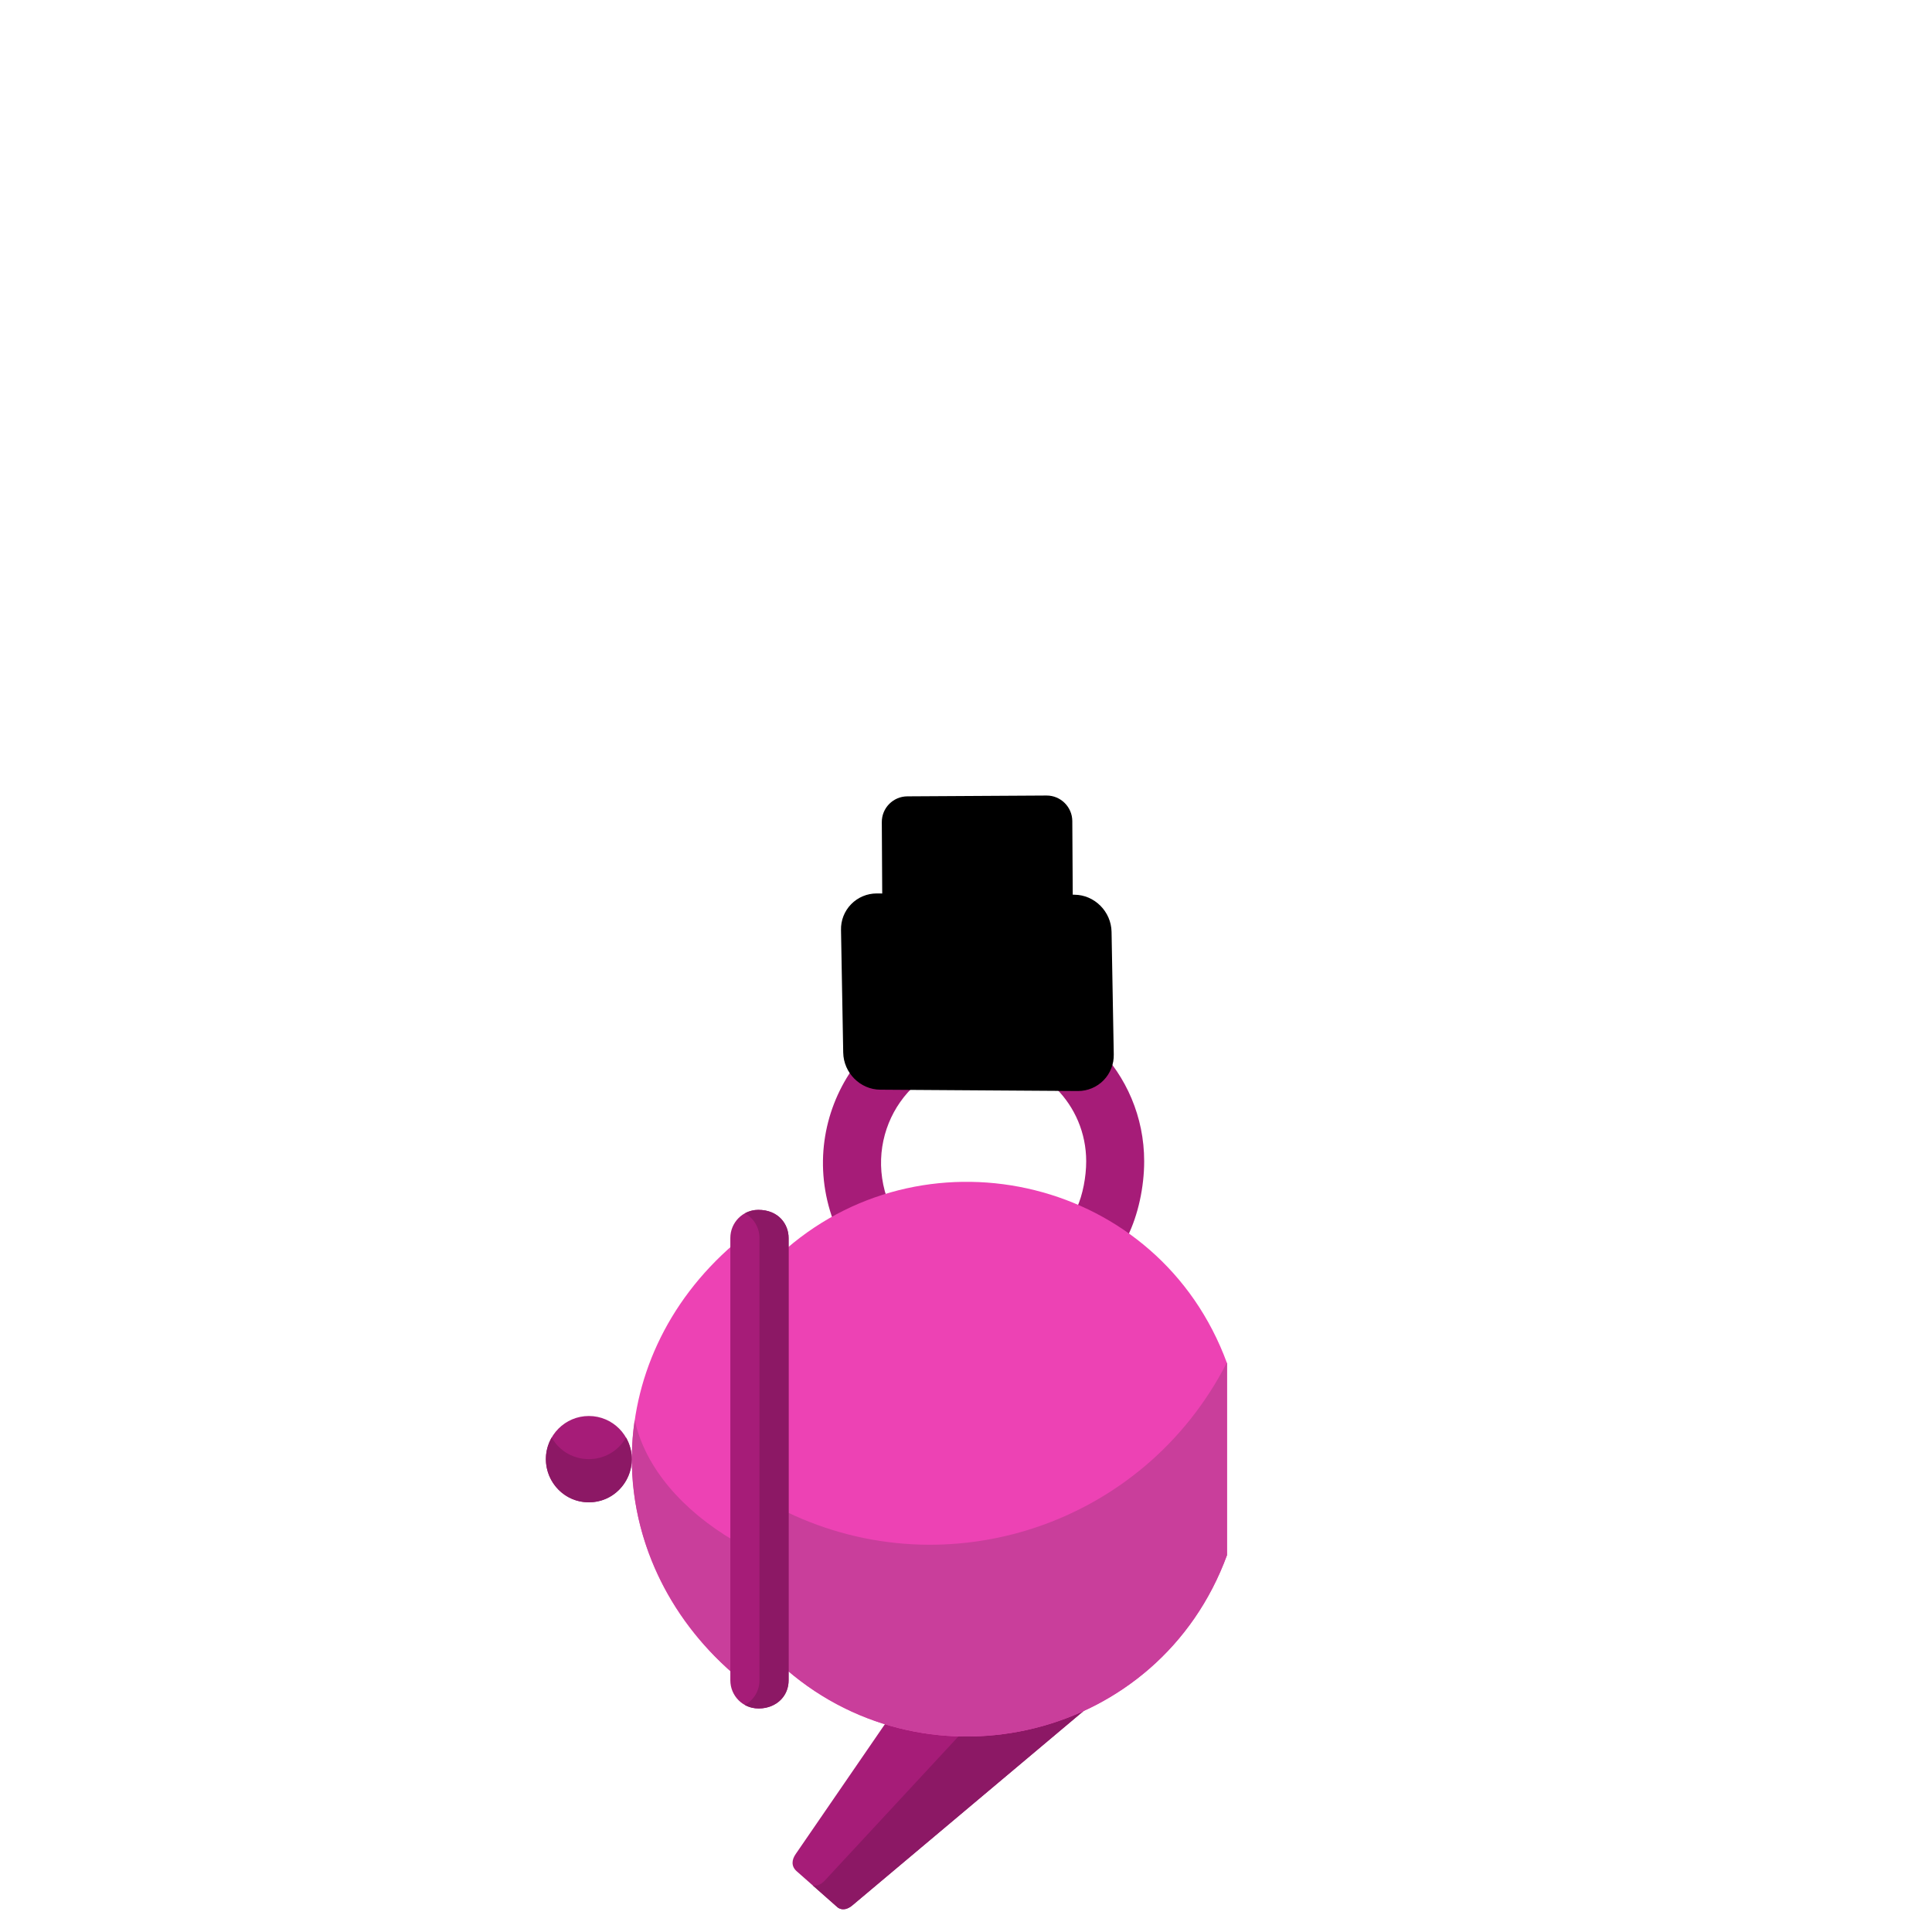
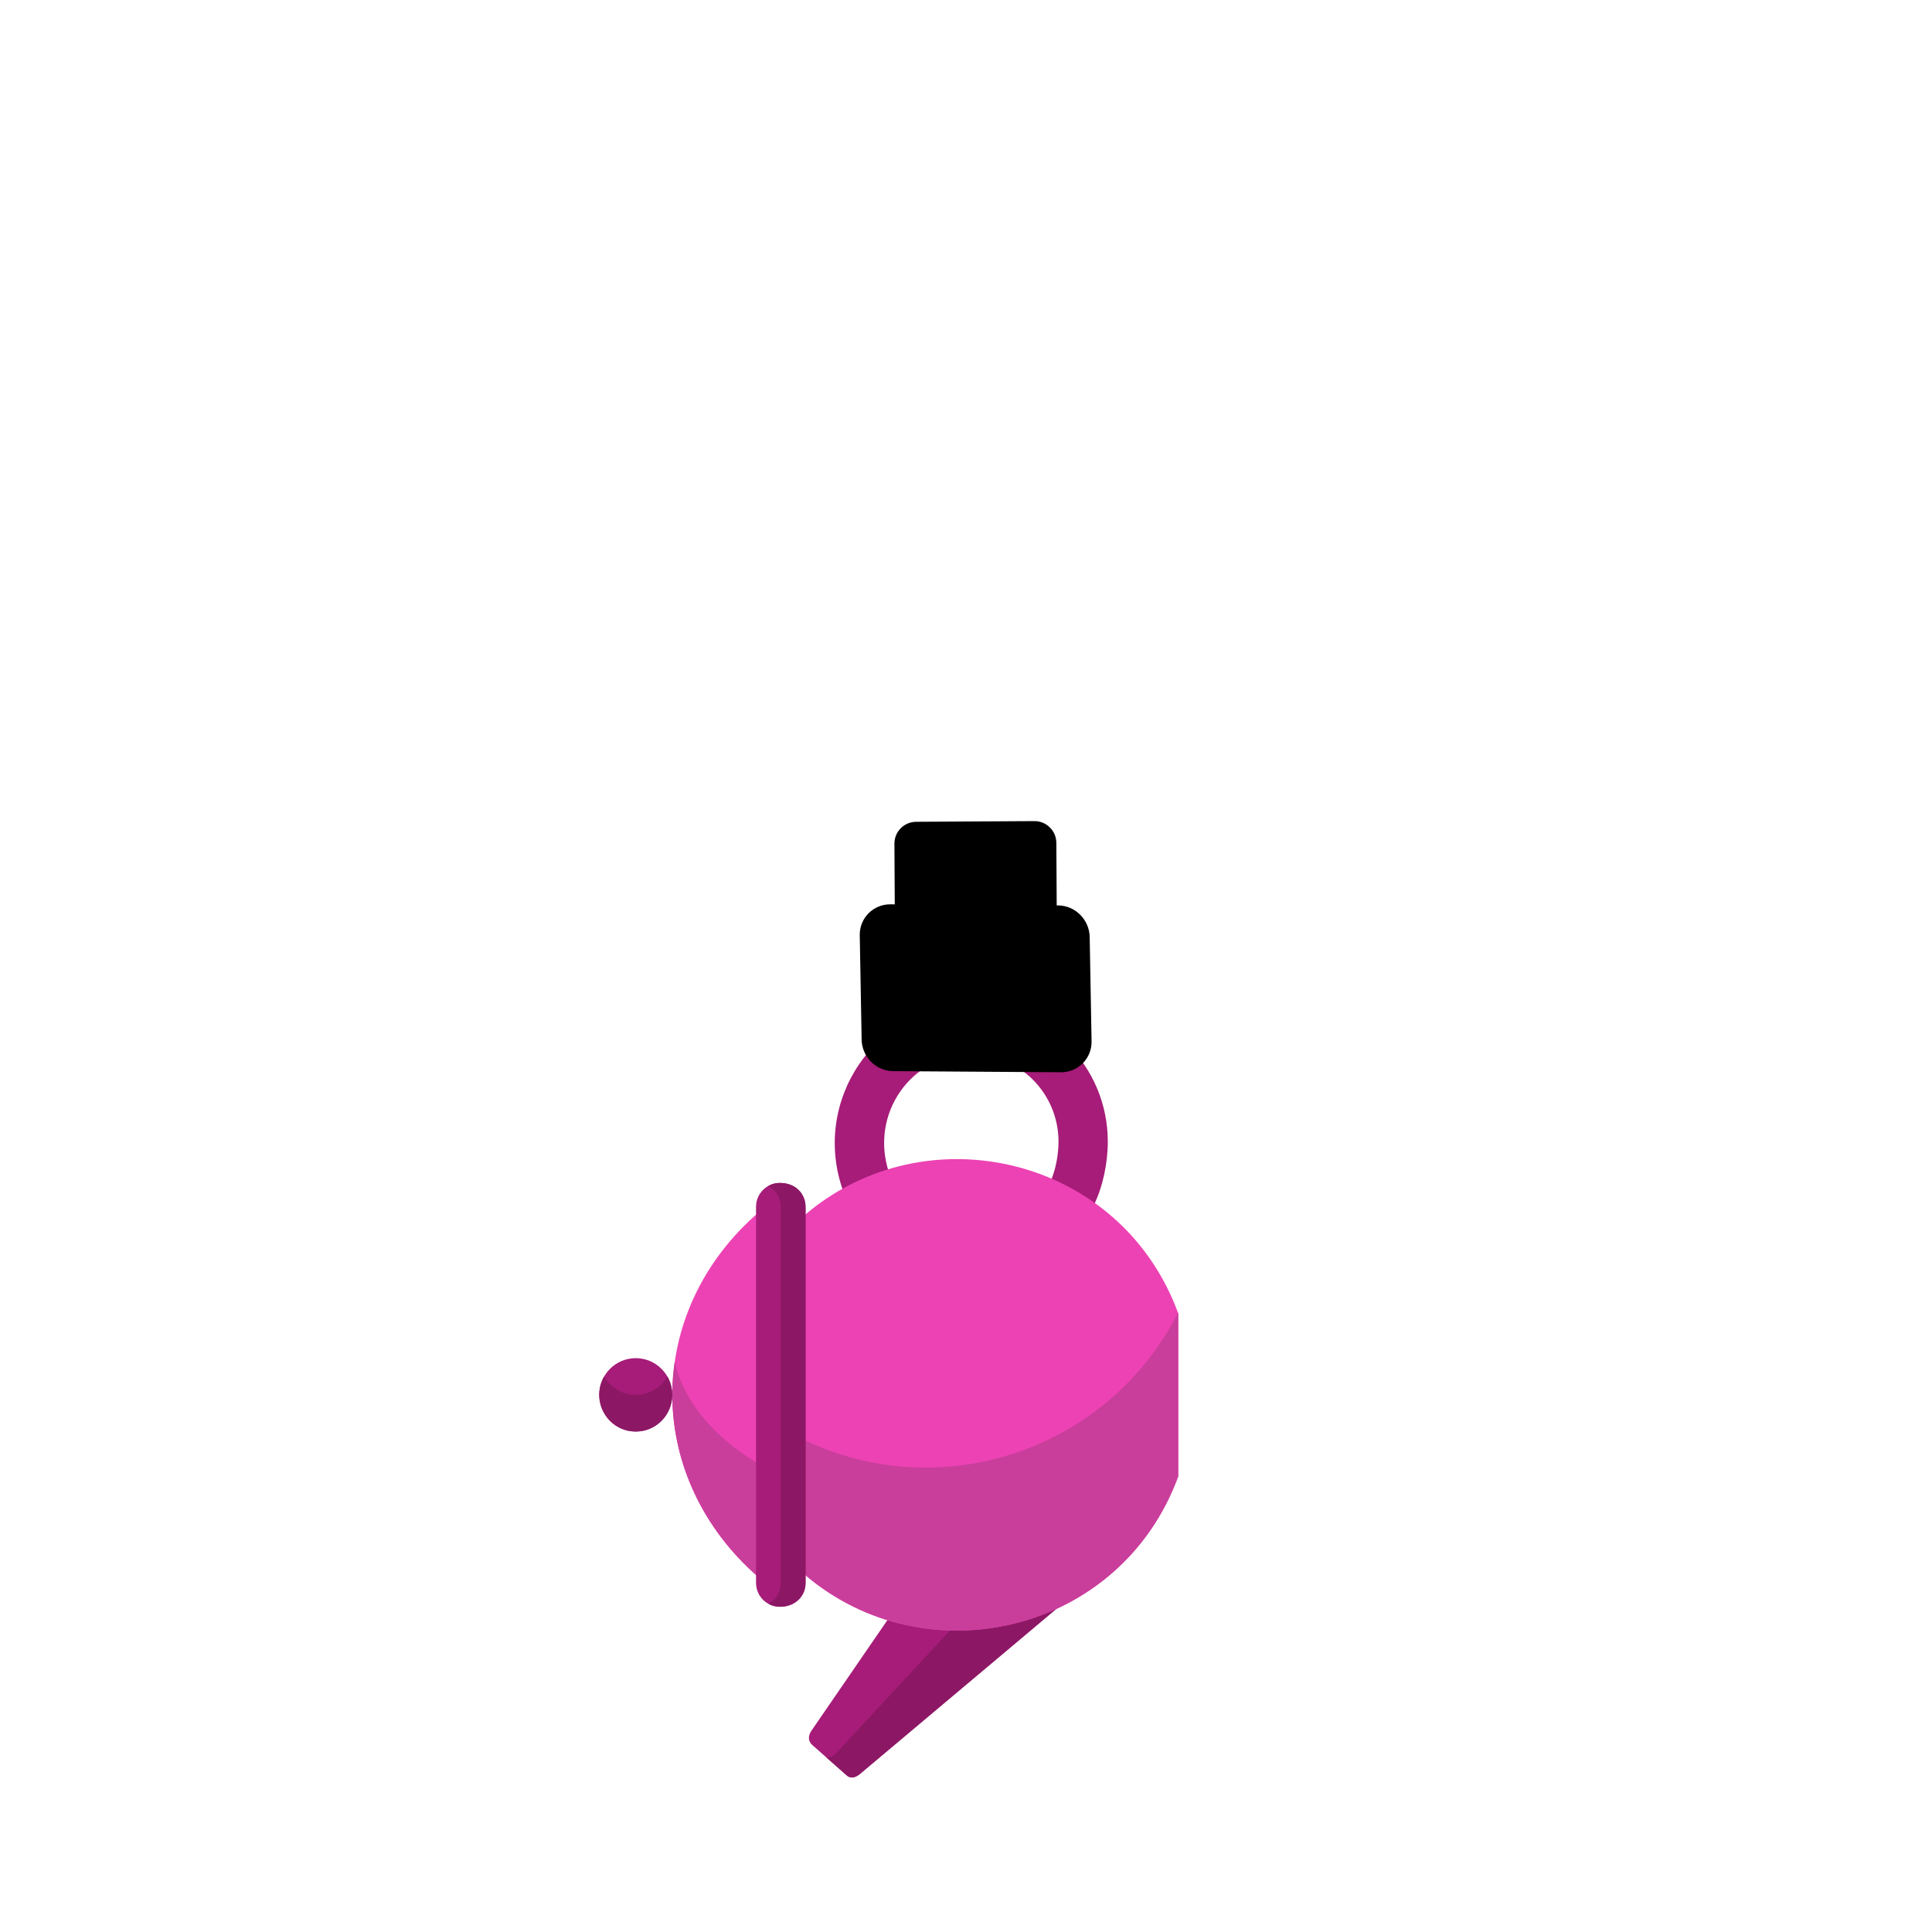
- <svg xmlns="http://www.w3.org/2000/svg" width="85px" height="85px" viewBox="0 0 85 85" version="1.1">
+ <svg xmlns="http://www.w3.org/2000/svg" width="100px" height="100px" viewBox="0 0 100 100" version="1.1">
  <g id="Artboard" stroke="none" stroke-width="1" fill="none" fill-rule="evenodd">
-     <g id="teapot" transform="translate(39, 64) rotate(270) translate(-39, -64) translate(19, 49)">
+     <g id="teapot" transform="translate(46, 72) rotate(270) translate(-46, -72) translate(26, 57)">
      <path d="M2.435,11.011 C2.435,11.011 2.434,11.01 2.434,11.01 C2.172,10.825 1.888,10.808 1.675,11.049 C1.599,11.135 0.829,12.007 0.082,12.853 C0.014,12.943 -0.098,13.173 0.171,13.499 L0.171,13.499 L9.093,24.112 C7.607,21.224 7.397,17.944 8.292,15.034 L2.435,11.011 Z" id="Path" fill="#A61C78" />
      <path d="M7.765,18.316 L1.262,12.286 L1.262,12.286 C1.029,12.066 1.021,11.873 1.055,11.751 C1.055,11.751 0.126,12.803 0.082,12.853 C0.014,12.944 -0.098,13.173 0.171,13.499 L0.171,13.499 L9.093,24.112 C8.178,22.333 7.719,20.362 7.765,18.316 Z" id="Path" fill="#8C1865" />
      <path d="M30.296,12.662 C30.712,13.402 31.053,14.189 31.309,15.014 C34.353,13.998 37.435,16.18 37.435,19.284 C37.435,21.772 35.408,23.788 32.908,23.788 C32.234,23.788 31.434,23.64 30.859,23.377 C30.517,24.167 30.096,24.915 29.602,25.608 C30.55,26.075 31.778,26.339 32.908,26.339 C36.825,26.339 40,23.181 40,19.284 C40,14.334 35.009,10.934 30.296,12.662 Z" id="Path" fill="#A61C78" />
      <path d="M15.582,29.984 L24.024,29.984 C32.173,26.996 34.485,16.896 29.076,10.615 L10.531,10.615 C5.116,16.903 7.44,26.998 15.582,29.984 Z" id="Path" fill="#ED42B4" />
      <path d="M17.477,10.615 L10.531,10.615 C5.116,16.903 7.44,26.999 15.582,29.984 L24.024,29.984 C24.032,29.981 24.04,29.978 24.048,29.975 C16.906,26.324 14.064,17.71 17.477,10.615 Z" id="Path" fill="#C93E9B" />
      <path d="M10.338,8.292 L29.269,8.292 C24.118,2.31 15.496,2.301 10.338,8.292 Z" id="Path" fill="#ED42B4" />
      <path d="M21.529,3.924 C17.221,3.281 13.08,5.107 10.338,8.292 L16.214,8.292 C17.54,6.048 19.411,4.385 21.529,3.924 Z" id="Path" fill="#C93E9B" />
      <ellipse id="Oval" fill="#A61C78" cx="19.803" cy="1.906" rx="1.899" ry="1.889" />
      <path d="M20.753,0.271 C19.494,-0.454 17.904,0.45 17.904,1.907 C17.904,3.364 19.495,4.267 20.753,3.542 C19.488,2.814 19.488,0.999 20.753,0.271 Z" id="Path" fill="#8C1865" />
      <path d="M29.534,10.695 L10.072,10.695 C9.453,10.695 8.836,10.241 8.836,9.362 C8.836,8.682 9.389,8.132 10.072,8.132 L29.534,8.132 C30.217,8.132 30.771,8.682 30.771,9.362 C30.771,10.245 30.148,10.695 29.534,10.695 Z" id="Path" fill="#A61C78" />
      <path d="M29.534,9.413 L10.072,9.413 C9.604,9.413 9.197,9.154 8.987,8.772 C8.567,9.535 9.025,10.695 10.072,10.695 L29.534,10.695 C30.138,10.695 30.771,10.256 30.771,9.362 C30.771,9.148 30.716,8.947 30.62,8.772 C30.41,9.154 30.003,9.413 29.534,9.413 Z" id="Path" fill="#8C1865" />
    </g>
-     <path d="M38.814,39.31 L38.796,36.17 C38.793,35.547 39.295,35.04 39.918,35.036 L46.043,35 C46.663,34.997 47.173,35.502 47.177,36.122 L47.196,39.364 L47.274,39.364 C48.156,39.371 48.888,40.106 48.904,40.998 L49.001,46.387 C49.012,46.811 48.851,47.222 48.555,47.526 C48.259,47.83 47.852,48.001 47.428,48 L38.728,47.942 C37.848,47.937 37.113,47.202 37.098,46.309 L37.001,40.92 C36.989,40.496 37.15,40.085 37.446,39.782 C37.743,39.478 38.149,39.307 38.574,39.308 L38.814,39.31 Z" id="Path" fill="#000000" />
+     <path d="M46.313,46.81 L46.295,43.67 C46.293,43.047 46.795,42.54 47.417,42.536 L53.542,42.5 C54.162,42.497 54.672,43.002 54.676,43.622 L54.695,46.864 L54.773,46.864 C55.655,46.871 56.386,47.606 56.402,48.498 L56.499,53.887 C56.511,54.311 56.35,54.722 56.054,55.026 C55.757,55.33 55.351,55.501 54.927,55.5 L46.227,55.442 C45.347,55.437 44.613,54.702 44.598,53.809 L44.501,48.42 C44.489,47.996 44.65,47.585 44.946,47.282 C45.243,46.978 45.649,46.807 46.073,46.808 L46.313,46.81 Z" id="Path" fill="#000000" />
  </g>
</svg>
